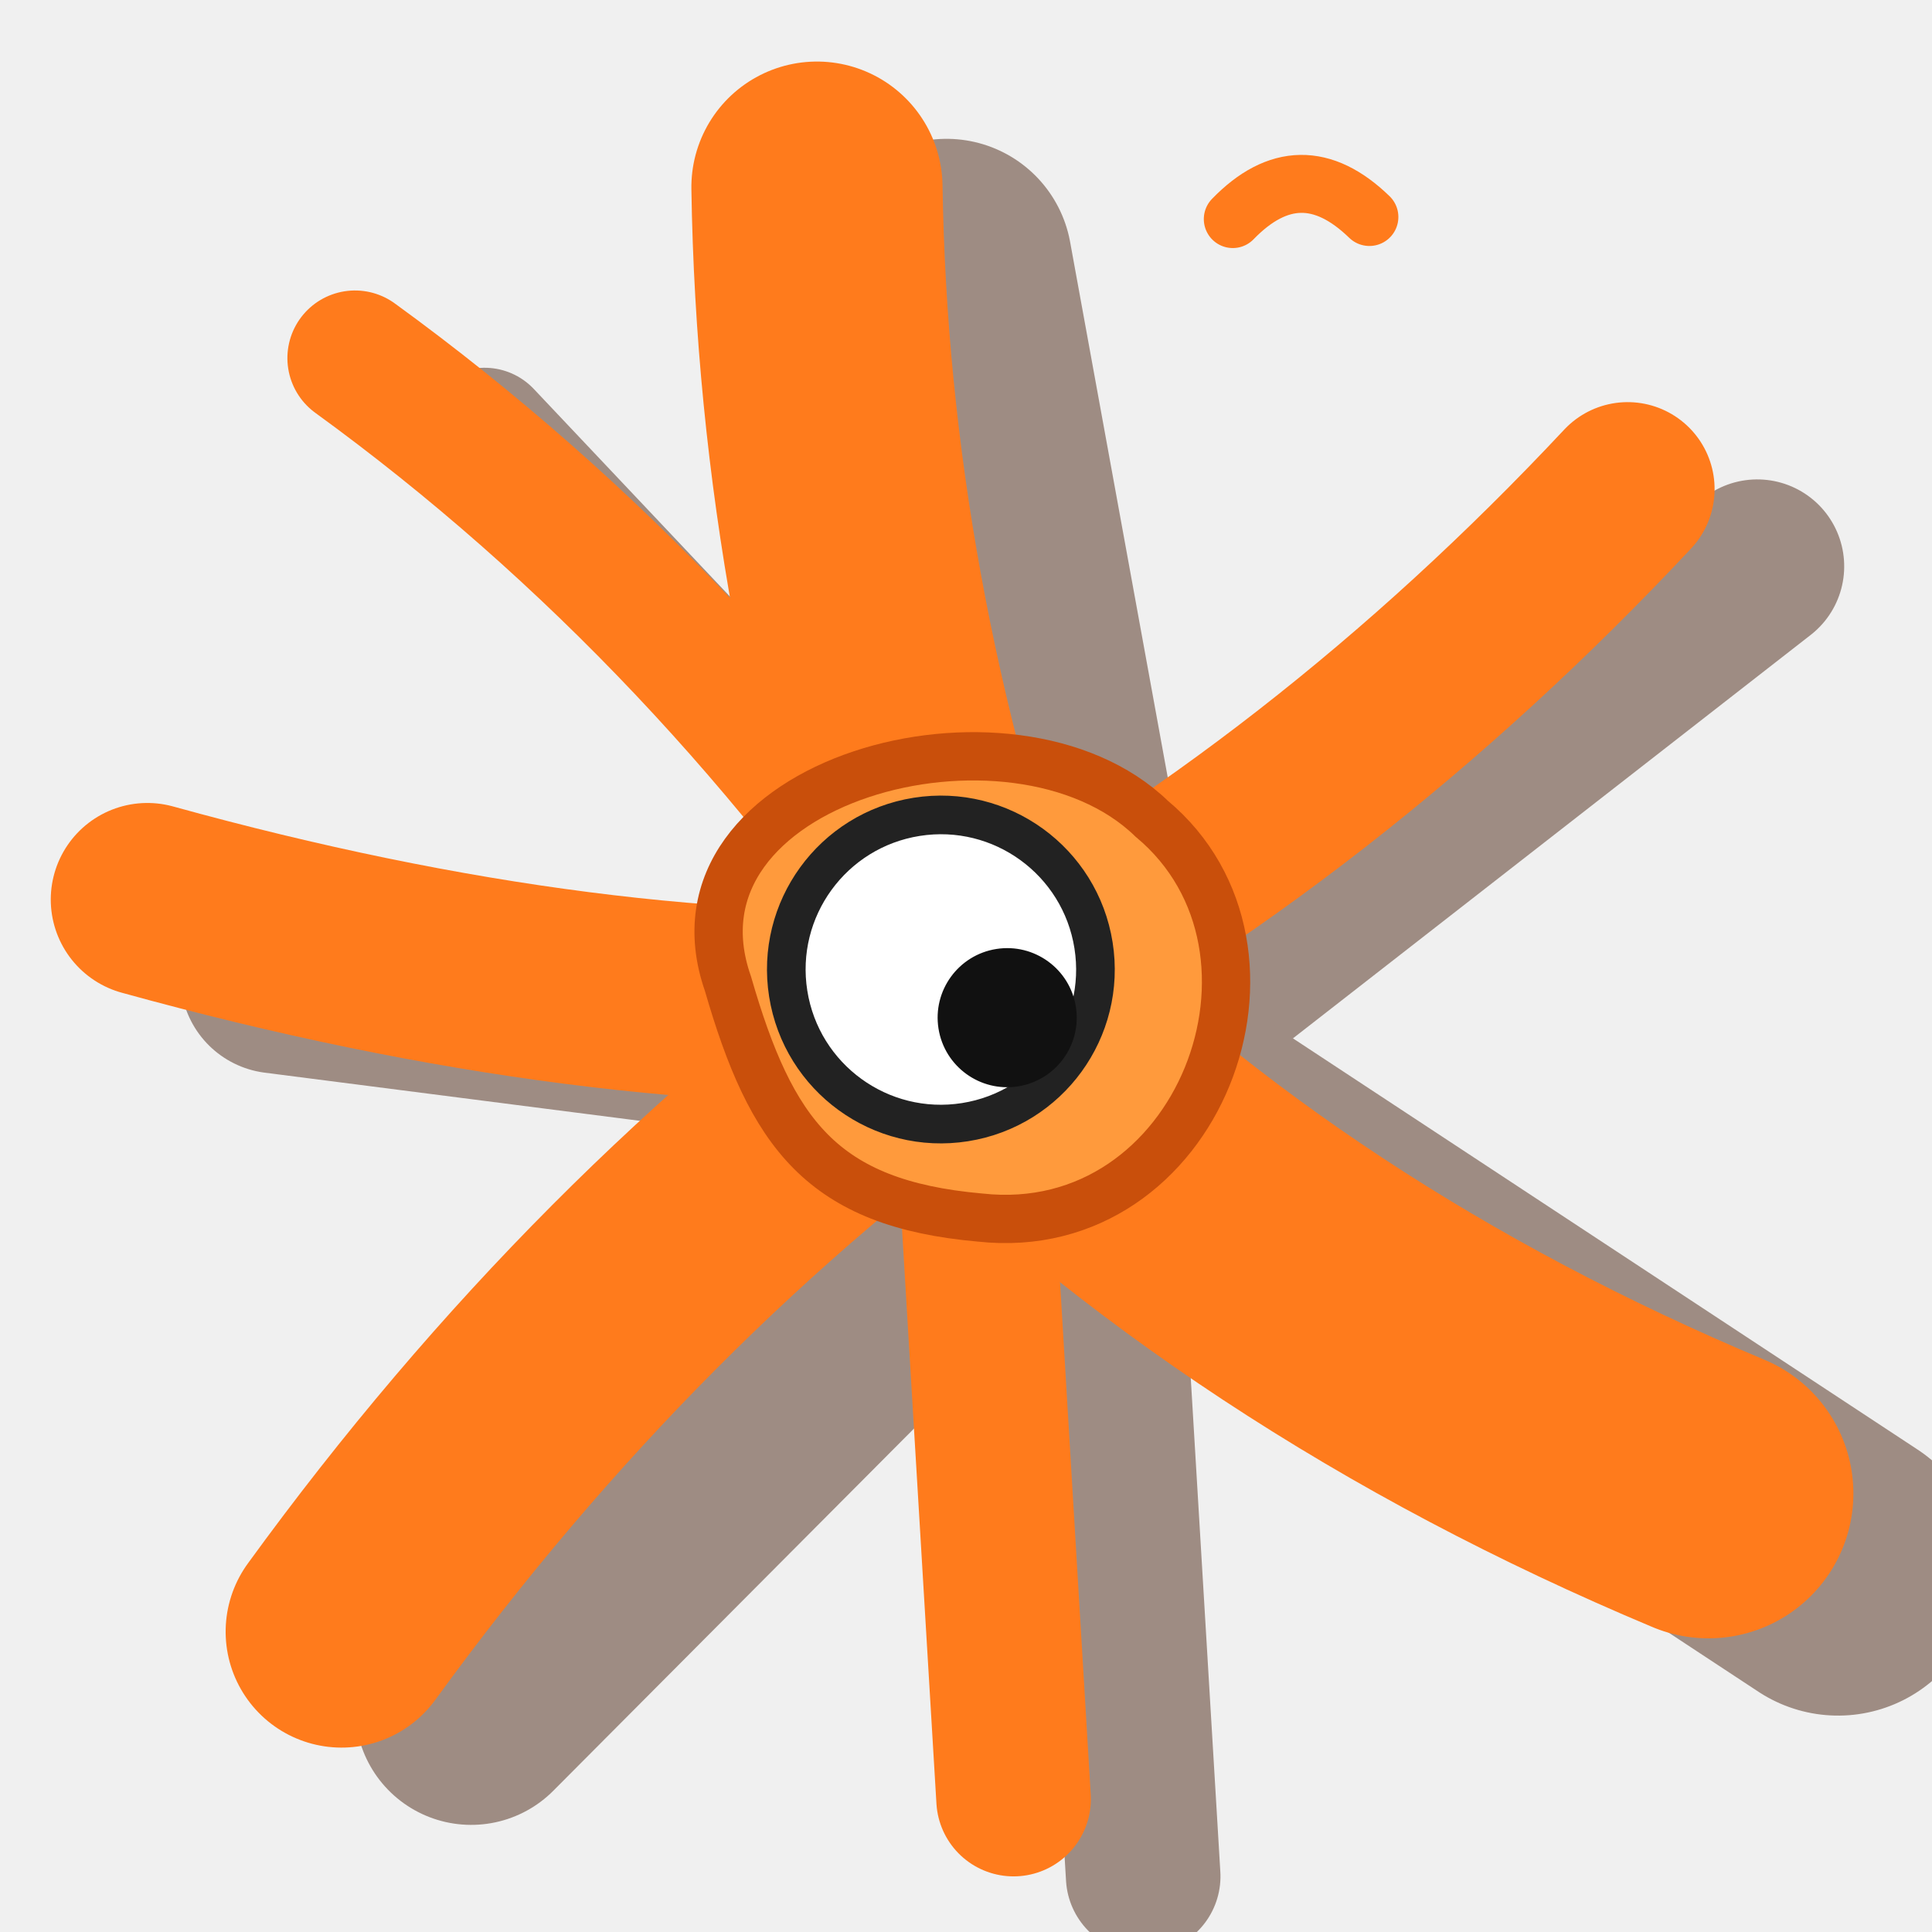
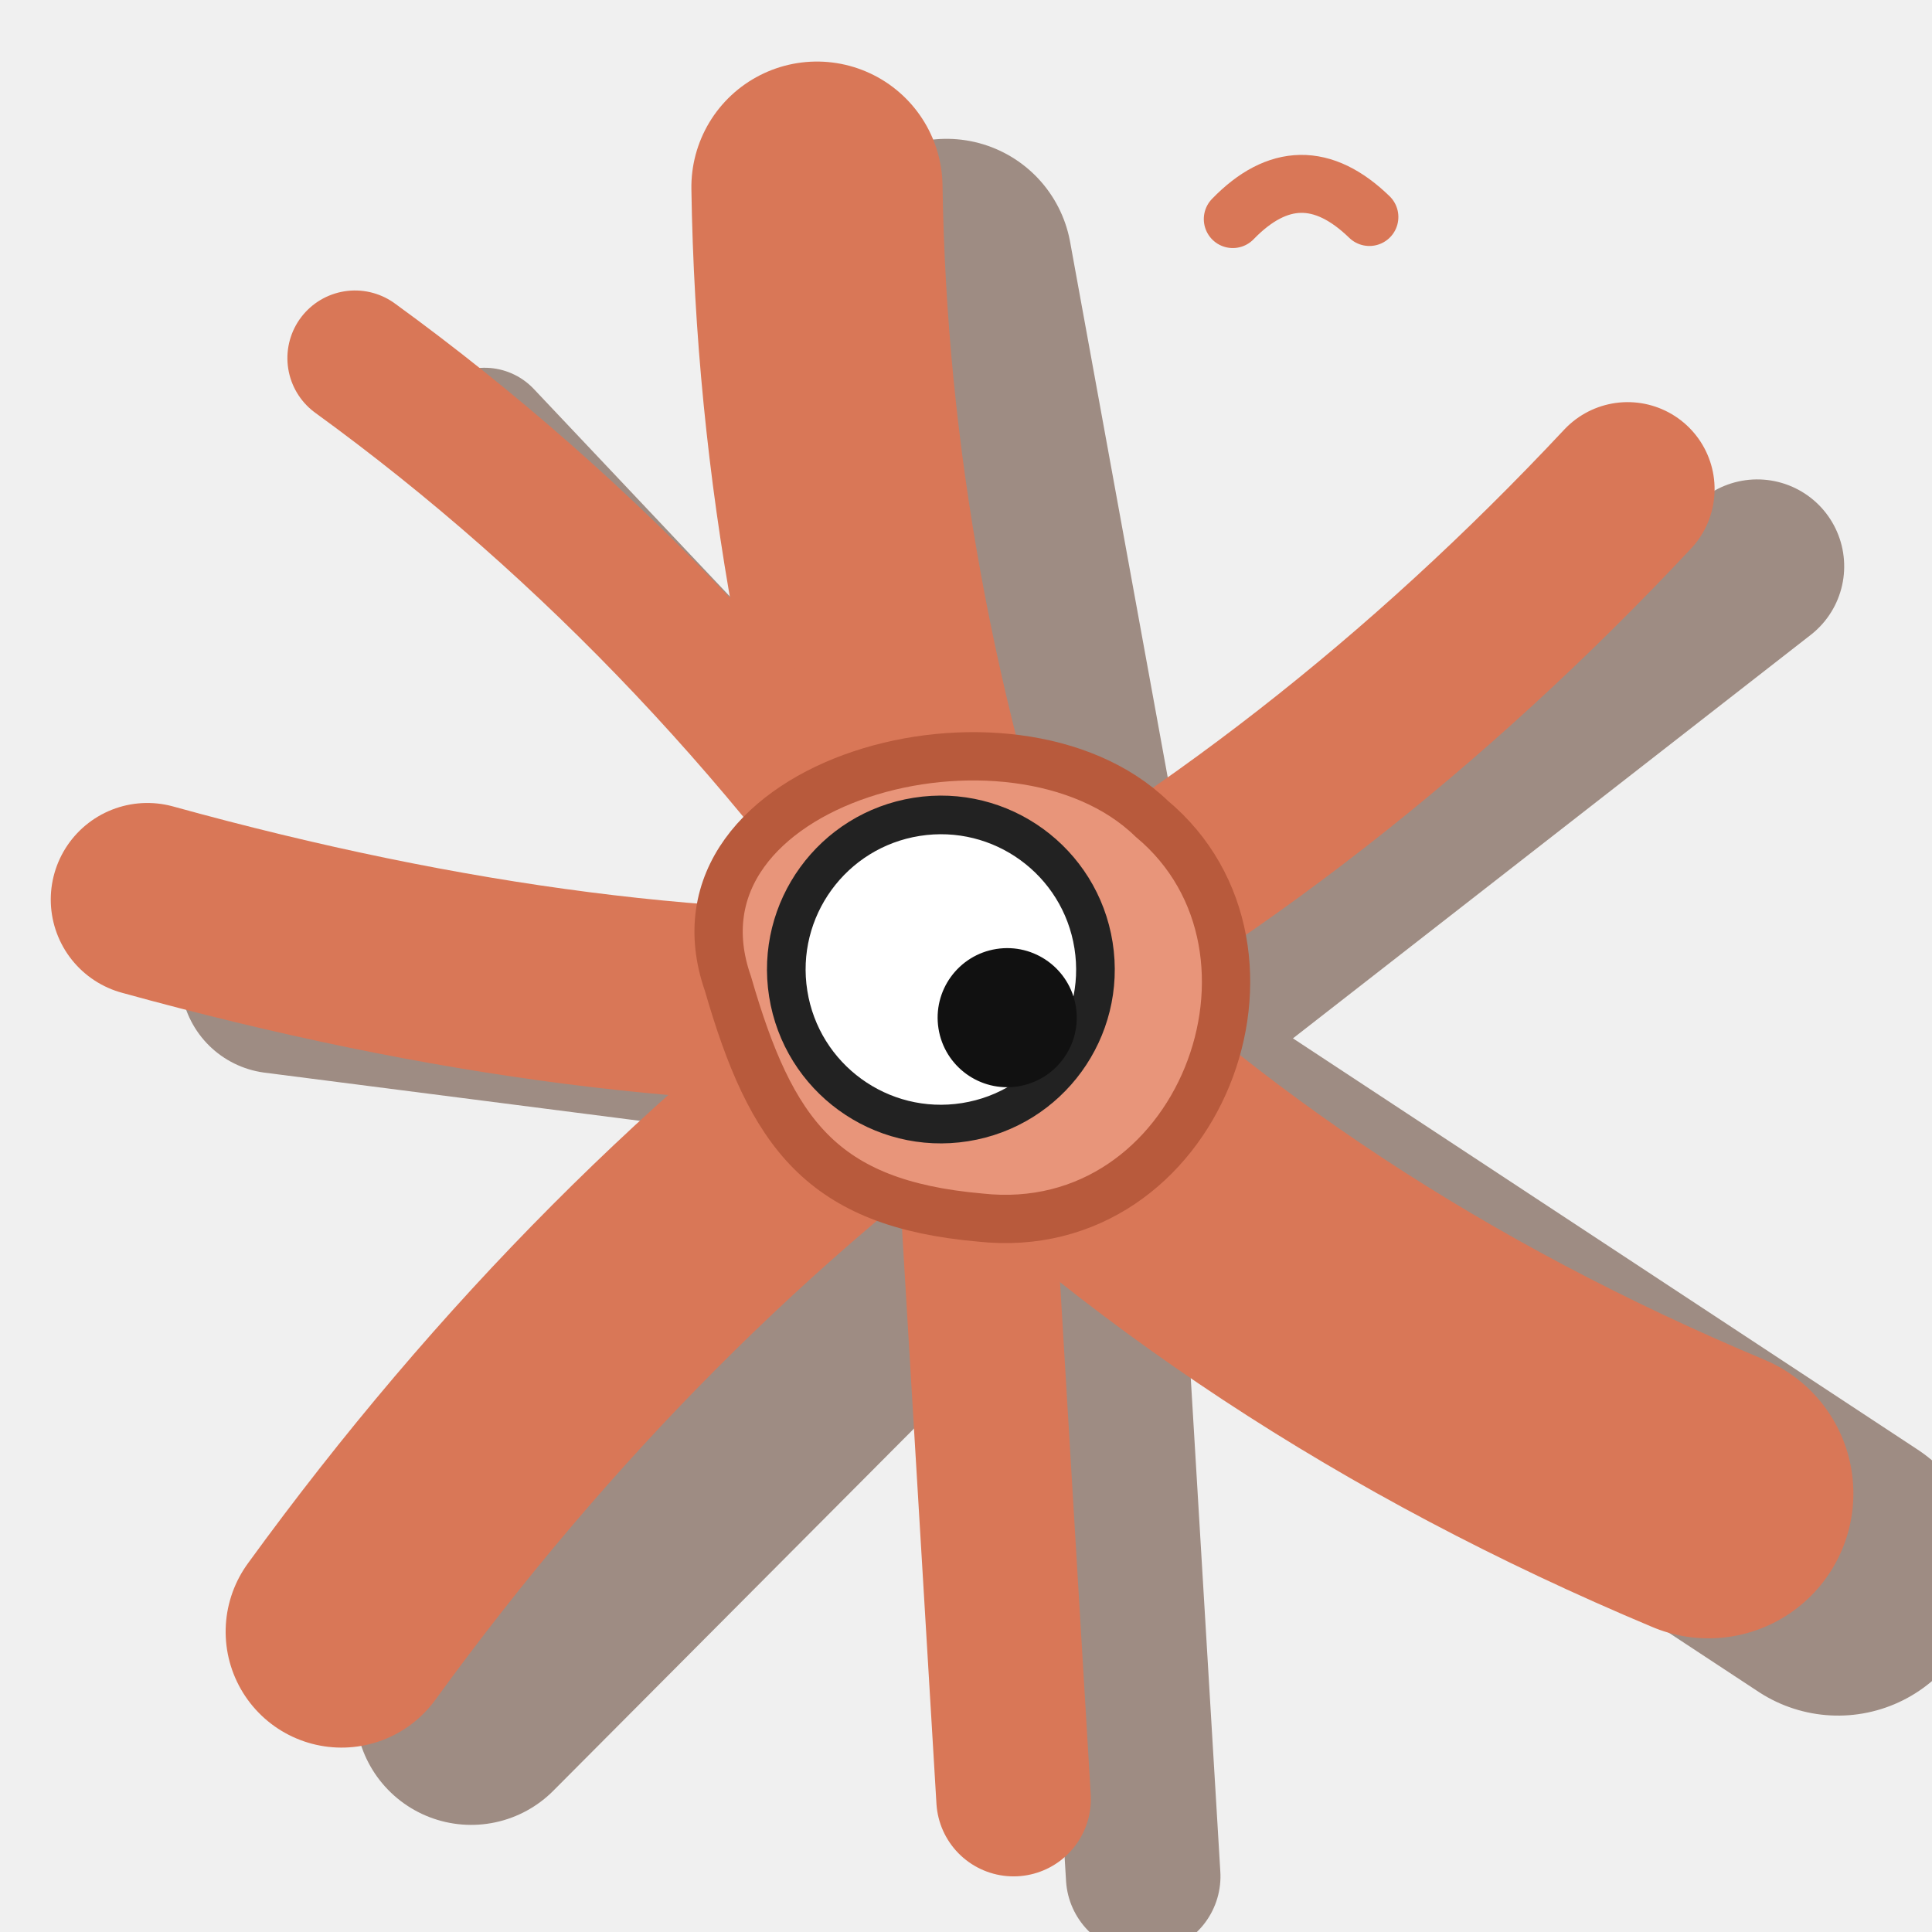
<svg xmlns="http://www.w3.org/2000/svg" viewBox="0 0 100 100" width="100" height="100">
  <g transform="rotate(-9 50 52)">
    <g stroke="#5b3a29" stroke-linecap="round" fill="none" opacity=".55" transform="translate(6 5)">
      <path d="M50 52 L49 9" stroke-width="13" />
      <path d="M50 52 L88 31" stroke-width="9" />
      <path d="M50 52 L84 83" stroke-width="15" />
      <path d="M50 52 L46 93" stroke-width="8" />
      <path d="M50 52 L13 79" stroke-width="12" />
      <path d="M50 52 L9 40" stroke-width="10" />
      <path d="M50 52 L24 14" stroke-width="7" />
    </g>
-     <g stroke="#ff7b1c" stroke-linecap="round" stroke-linejoin="round" fill="none">
+     <g stroke="#d97757" stroke-linecap="round" stroke-linejoin="round" fill="none">
      <path d="M50 52 Q46 30 49 9" stroke-width="13" />
      <path d="M50 52 Q70 45 88 31" stroke-width="9" />
      <path d="M50 52 Q63 70 84 83" stroke-width="15" />
      <path d="M50 52 L46 93" stroke-width="8" />
      <path d="M50 52 Q30 62 13 79" stroke-width="12" />
      <path d="M50 52 Q31 50 9 40" stroke-width="10" />
      <path d="M50 52 Q40 30 24 14" stroke-width="7" />
    </g>
-     <path d="M38 49 C36 38 55 36 61 44 C68 52 60 66 49 63 C41 61 39 57 38 49 Z" fill="#ff9a3c" stroke="#c94f0b" stroke-width="2.5" />
+     <path d="M38 49 C36 38 55 36 61 44 C68 52 60 66 49 63 C41 61 39 57 38 49 Z" fill="#e8957a" stroke="#b85a3c" stroke-width="2.5" />
    <circle cx="49" cy="50" r="8" fill="#fff" stroke="#222" stroke-width="2" />
    <circle cx="52" cy="53" r="3.6" fill="#111" />
-     <path d="M70 14 q4 -3 7 1" stroke="#ff7b1c" stroke-width="3" fill="none" stroke-linecap="round" />
+     <path d="M70 14 q4 -3 7 1" stroke="#d97757" stroke-width="3" fill="none" stroke-linecap="round" />
  </g>
</svg>
